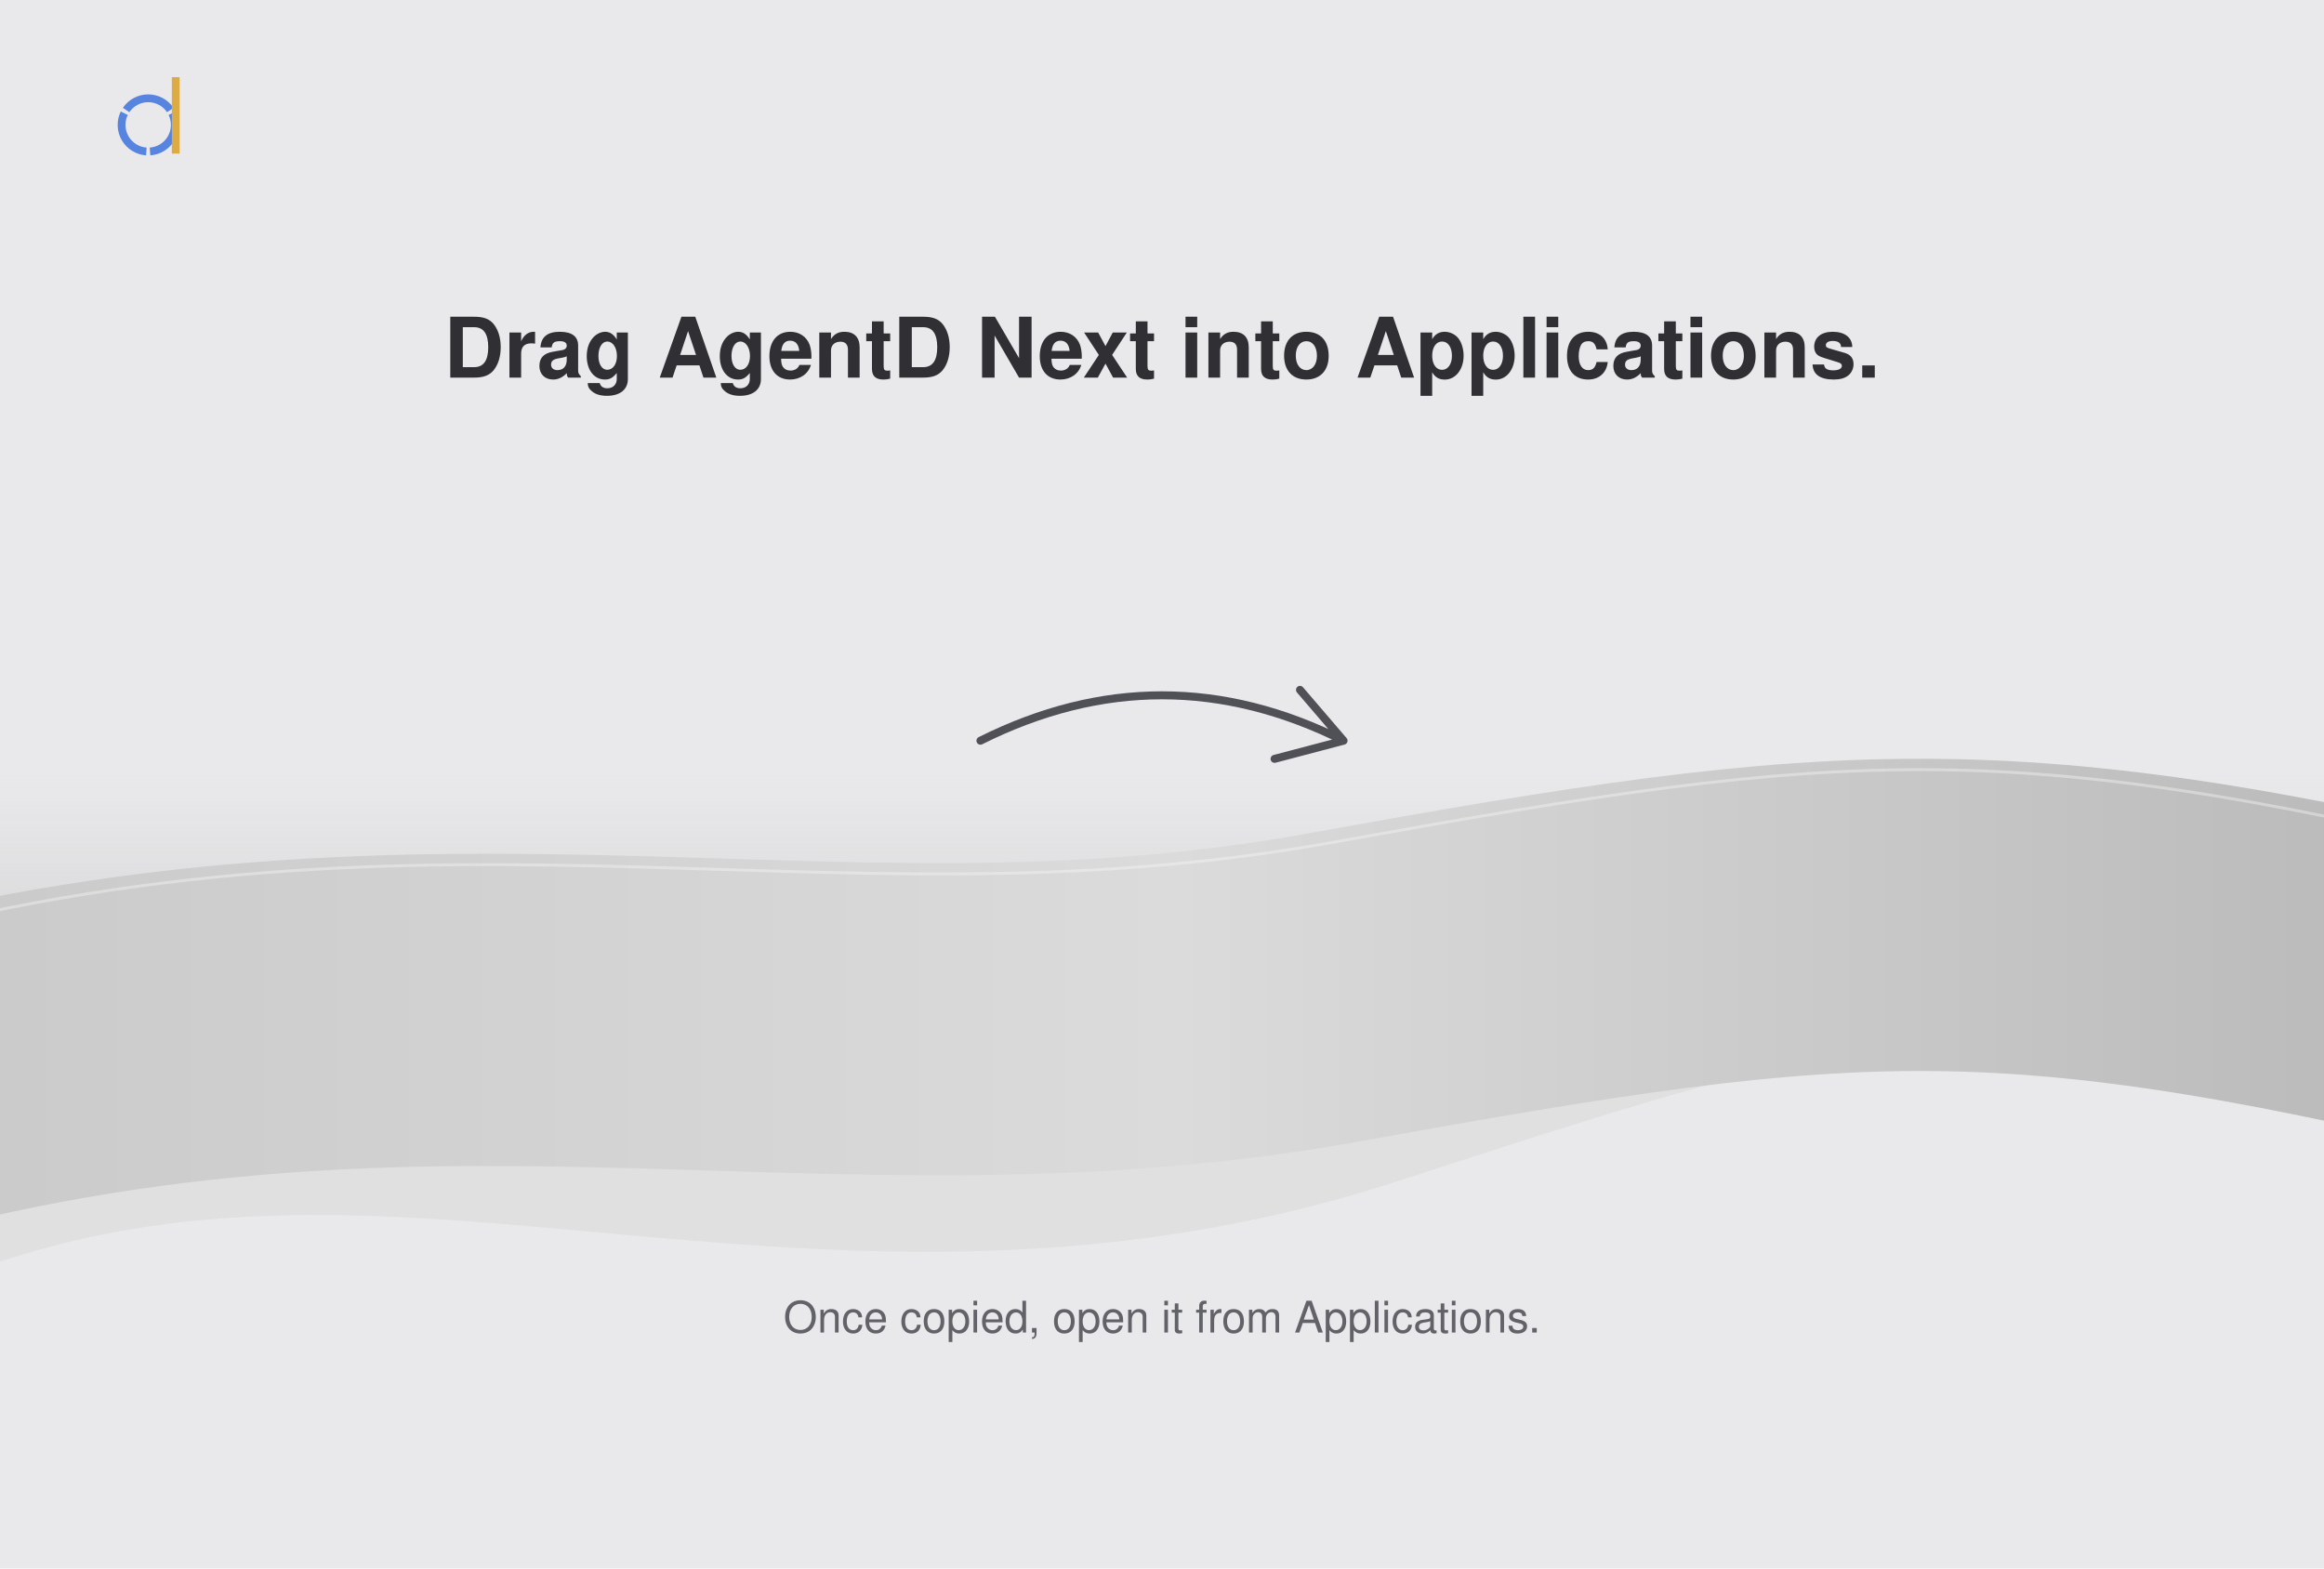
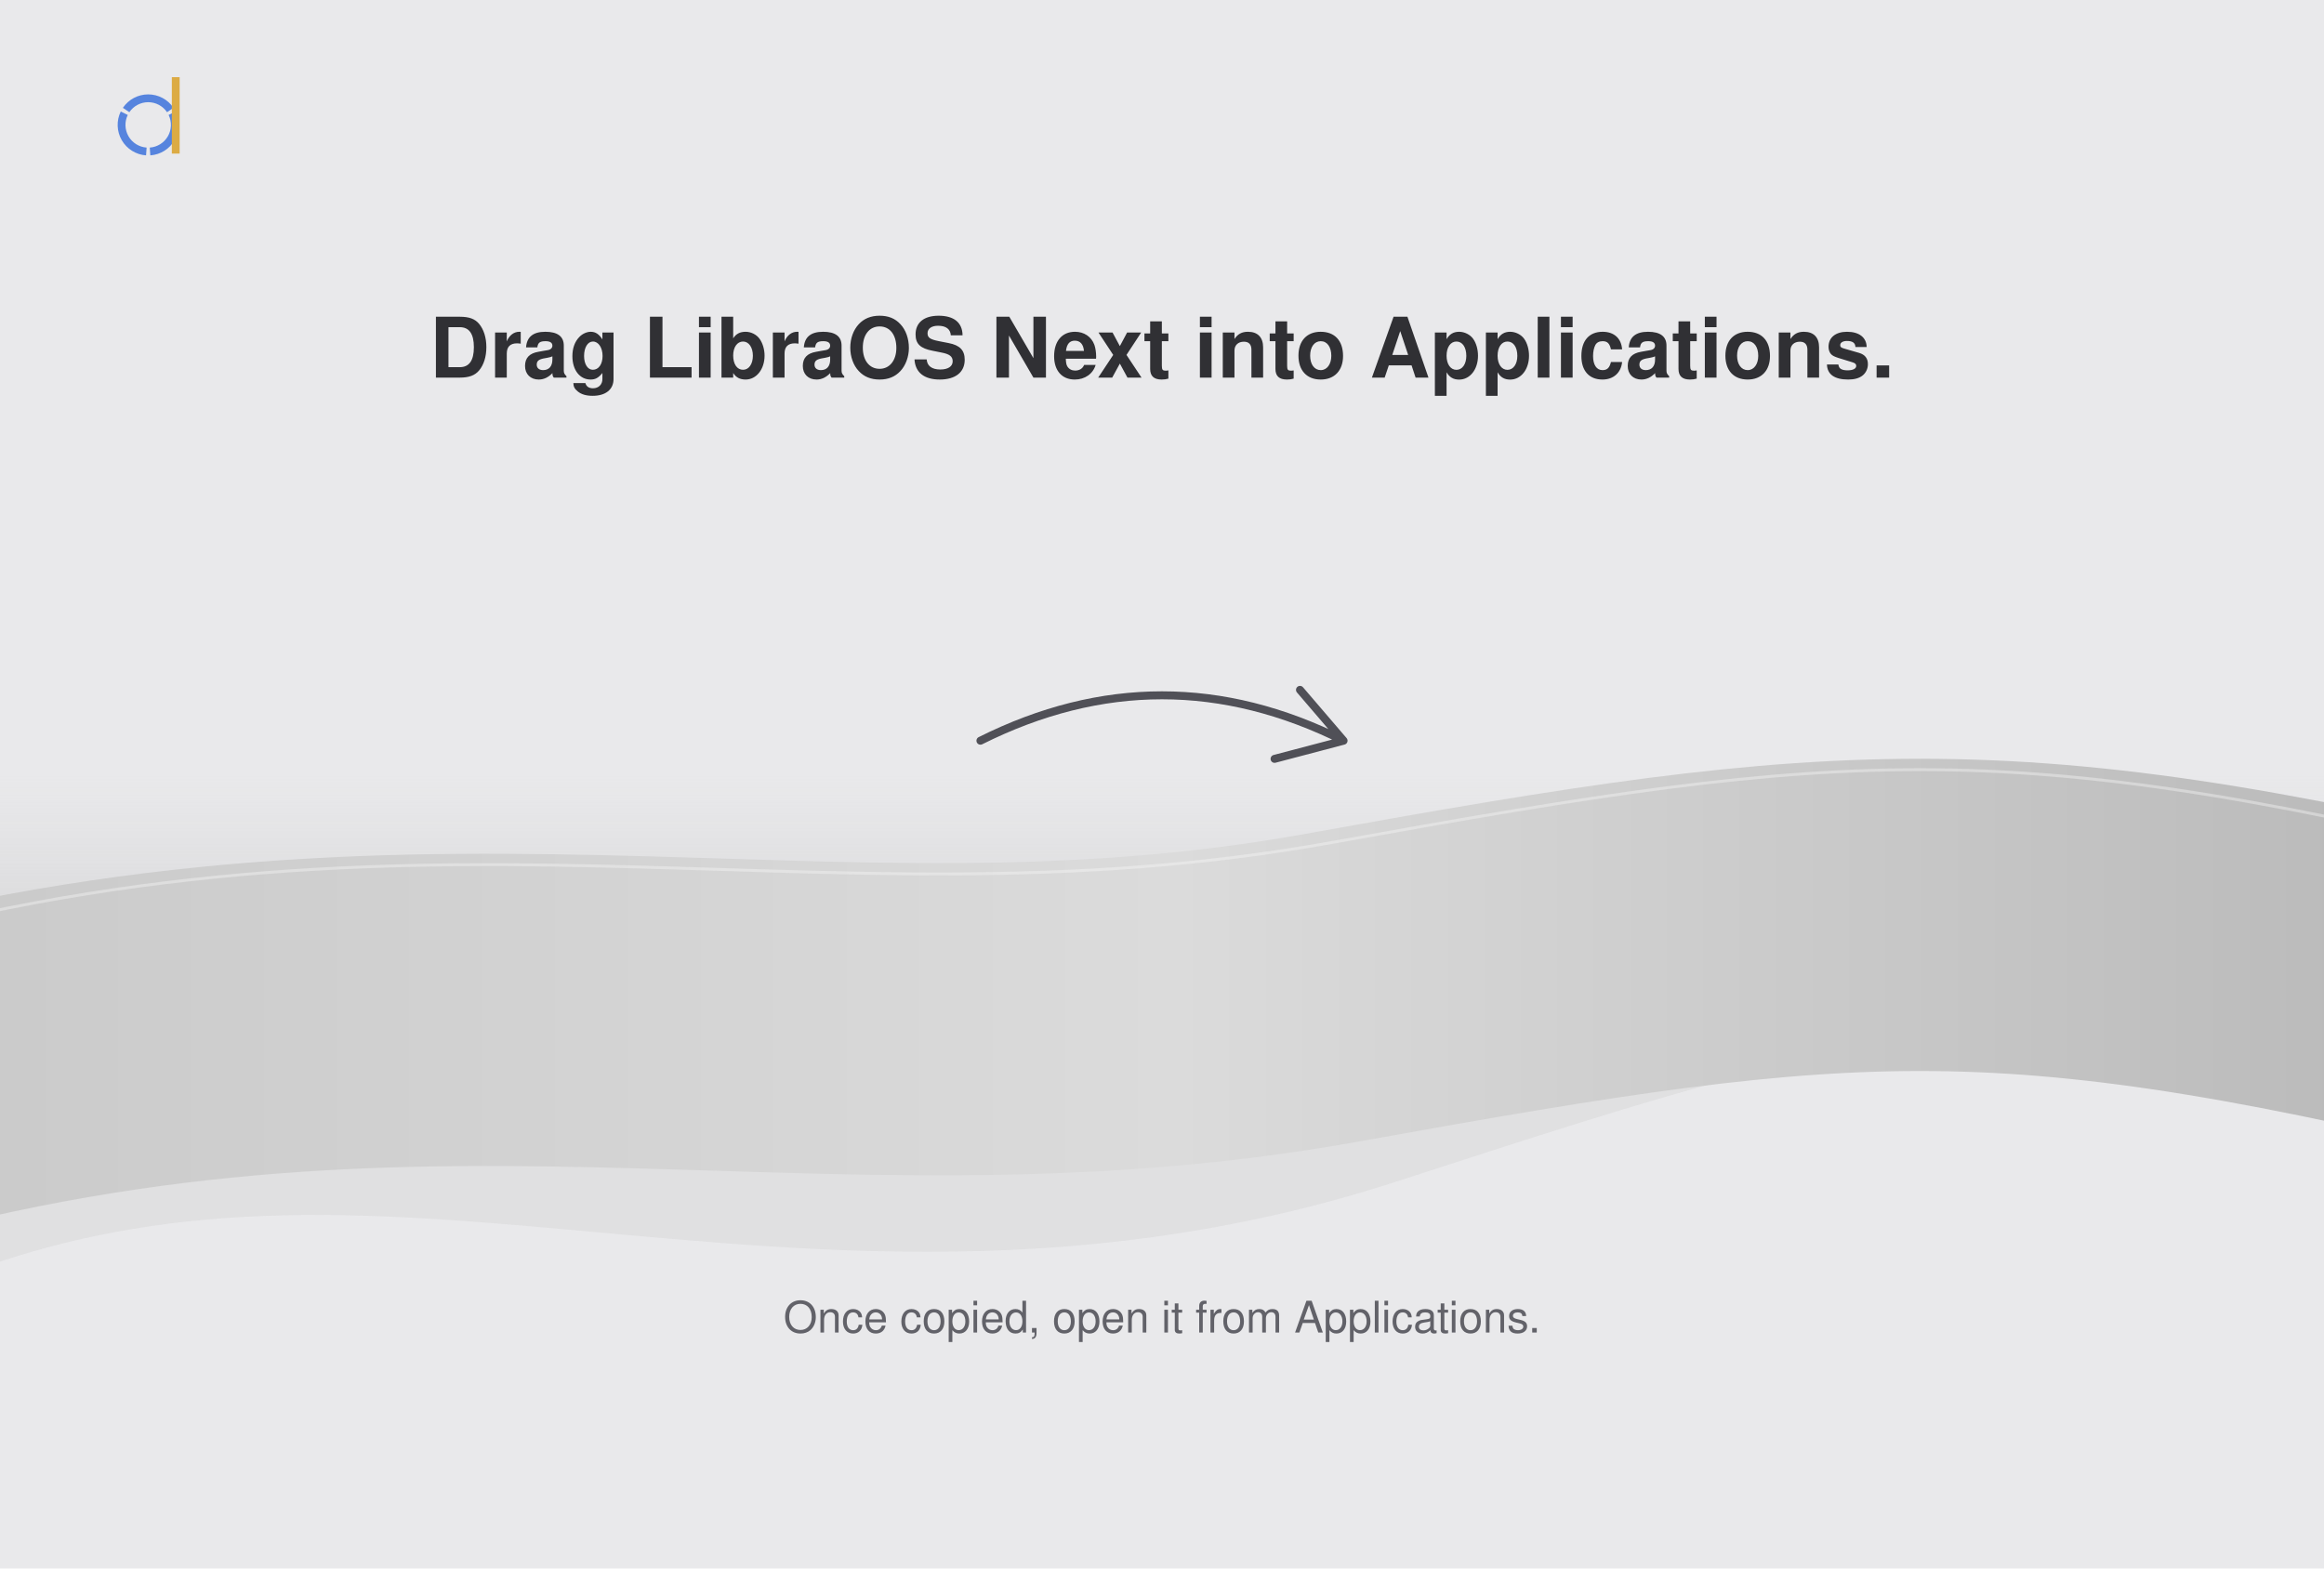
<svg xmlns="http://www.w3.org/2000/svg" width="1280" height="864" viewBox="0 0 640 432">
  <defs>
    <linearGradient id="veil" x1="0" y1="0" x2="0" y2="1">
      <stop stop-color="#B7B7B7" stop-opacity="0" />
      <stop offset=".55" stop-color="#A5A5A5" stop-opacity=".24" />
      <stop offset="1" stop-color="#D1D1D1" stop-opacity=".4" />
    </linearGradient>
    <linearGradient id="silk" x1="0" y1="0" x2="1" y2="0">
      <stop stop-color="#C8C8C8" />
      <stop offset=".5" stop-color="#DBDBDB" />
      <stop offset="1" stop-color="#B5B5B5" />
    </linearGradient>
  </defs>
  <rect width="640" height="432" fill="#E9E9EB" />
  <path d="M-60 293C95 220 214 304 362 256S559 191 707 257" stroke="url(#veil)" stroke-width="146" fill="none" opacity="1" stroke-linecap="round" stroke-linejoin="round" />
  <path d="M-60 306C113 252 223 298 367 272S553 242 707 280" stroke="url(#silk)" stroke-width="86" fill="none" opacity="1" stroke-linecap="round" stroke-linejoin="round" />
  <path d="M-60 266C113 212 223 258 367 232S553 202 707 240" stroke="#F5F5F5" stroke-width="0.8" fill="none" opacity="0.42" stroke-linecap="round" stroke-linejoin="round" />
  <svg viewBox="28 14 139 174" x="32" y="21" width="18" height="22">
    <g fill="none" stroke="#5684de" stroke-width="17">
      <path d="M148.13 94.57 A58 58 0 0 1 100.05 177.86" />
      <path d="M91.95 177.86 A58 58 0 0 1 43.87 94.57" />
      <path d="M47.92 87.57 A58 58 0 0 1 144.08 87.57" />
    </g>
    <rect x="147.5" y="16" width="17" height="166.5" fill="#dcab44" />
  </svg>
-   <text x="320" y="104" fill="#303034" font-family="Helvetica" font-size="23" font-weight="700" text-anchor="middle">Drag AgentD Next into Applications.</text>
+   <text x="320" y="104" fill="#303034" font-family="Helvetica" font-size="23" font-weight="700" text-anchor="middle">Drag LibraOS Next into Applications.</text>
  <path d="M270 204Q320 179 370 204M358 190L370 204L351 209" stroke="#505057" stroke-width="2.2" fill="none" opacity="1" stroke-linecap="round" stroke-linejoin="round" />
  <text x="320" y="367" fill="#626269" font-family="Helvetica" font-size="12" font-weight="400" text-anchor="middle">Once copied, open it from Applications.</text>
</svg>
